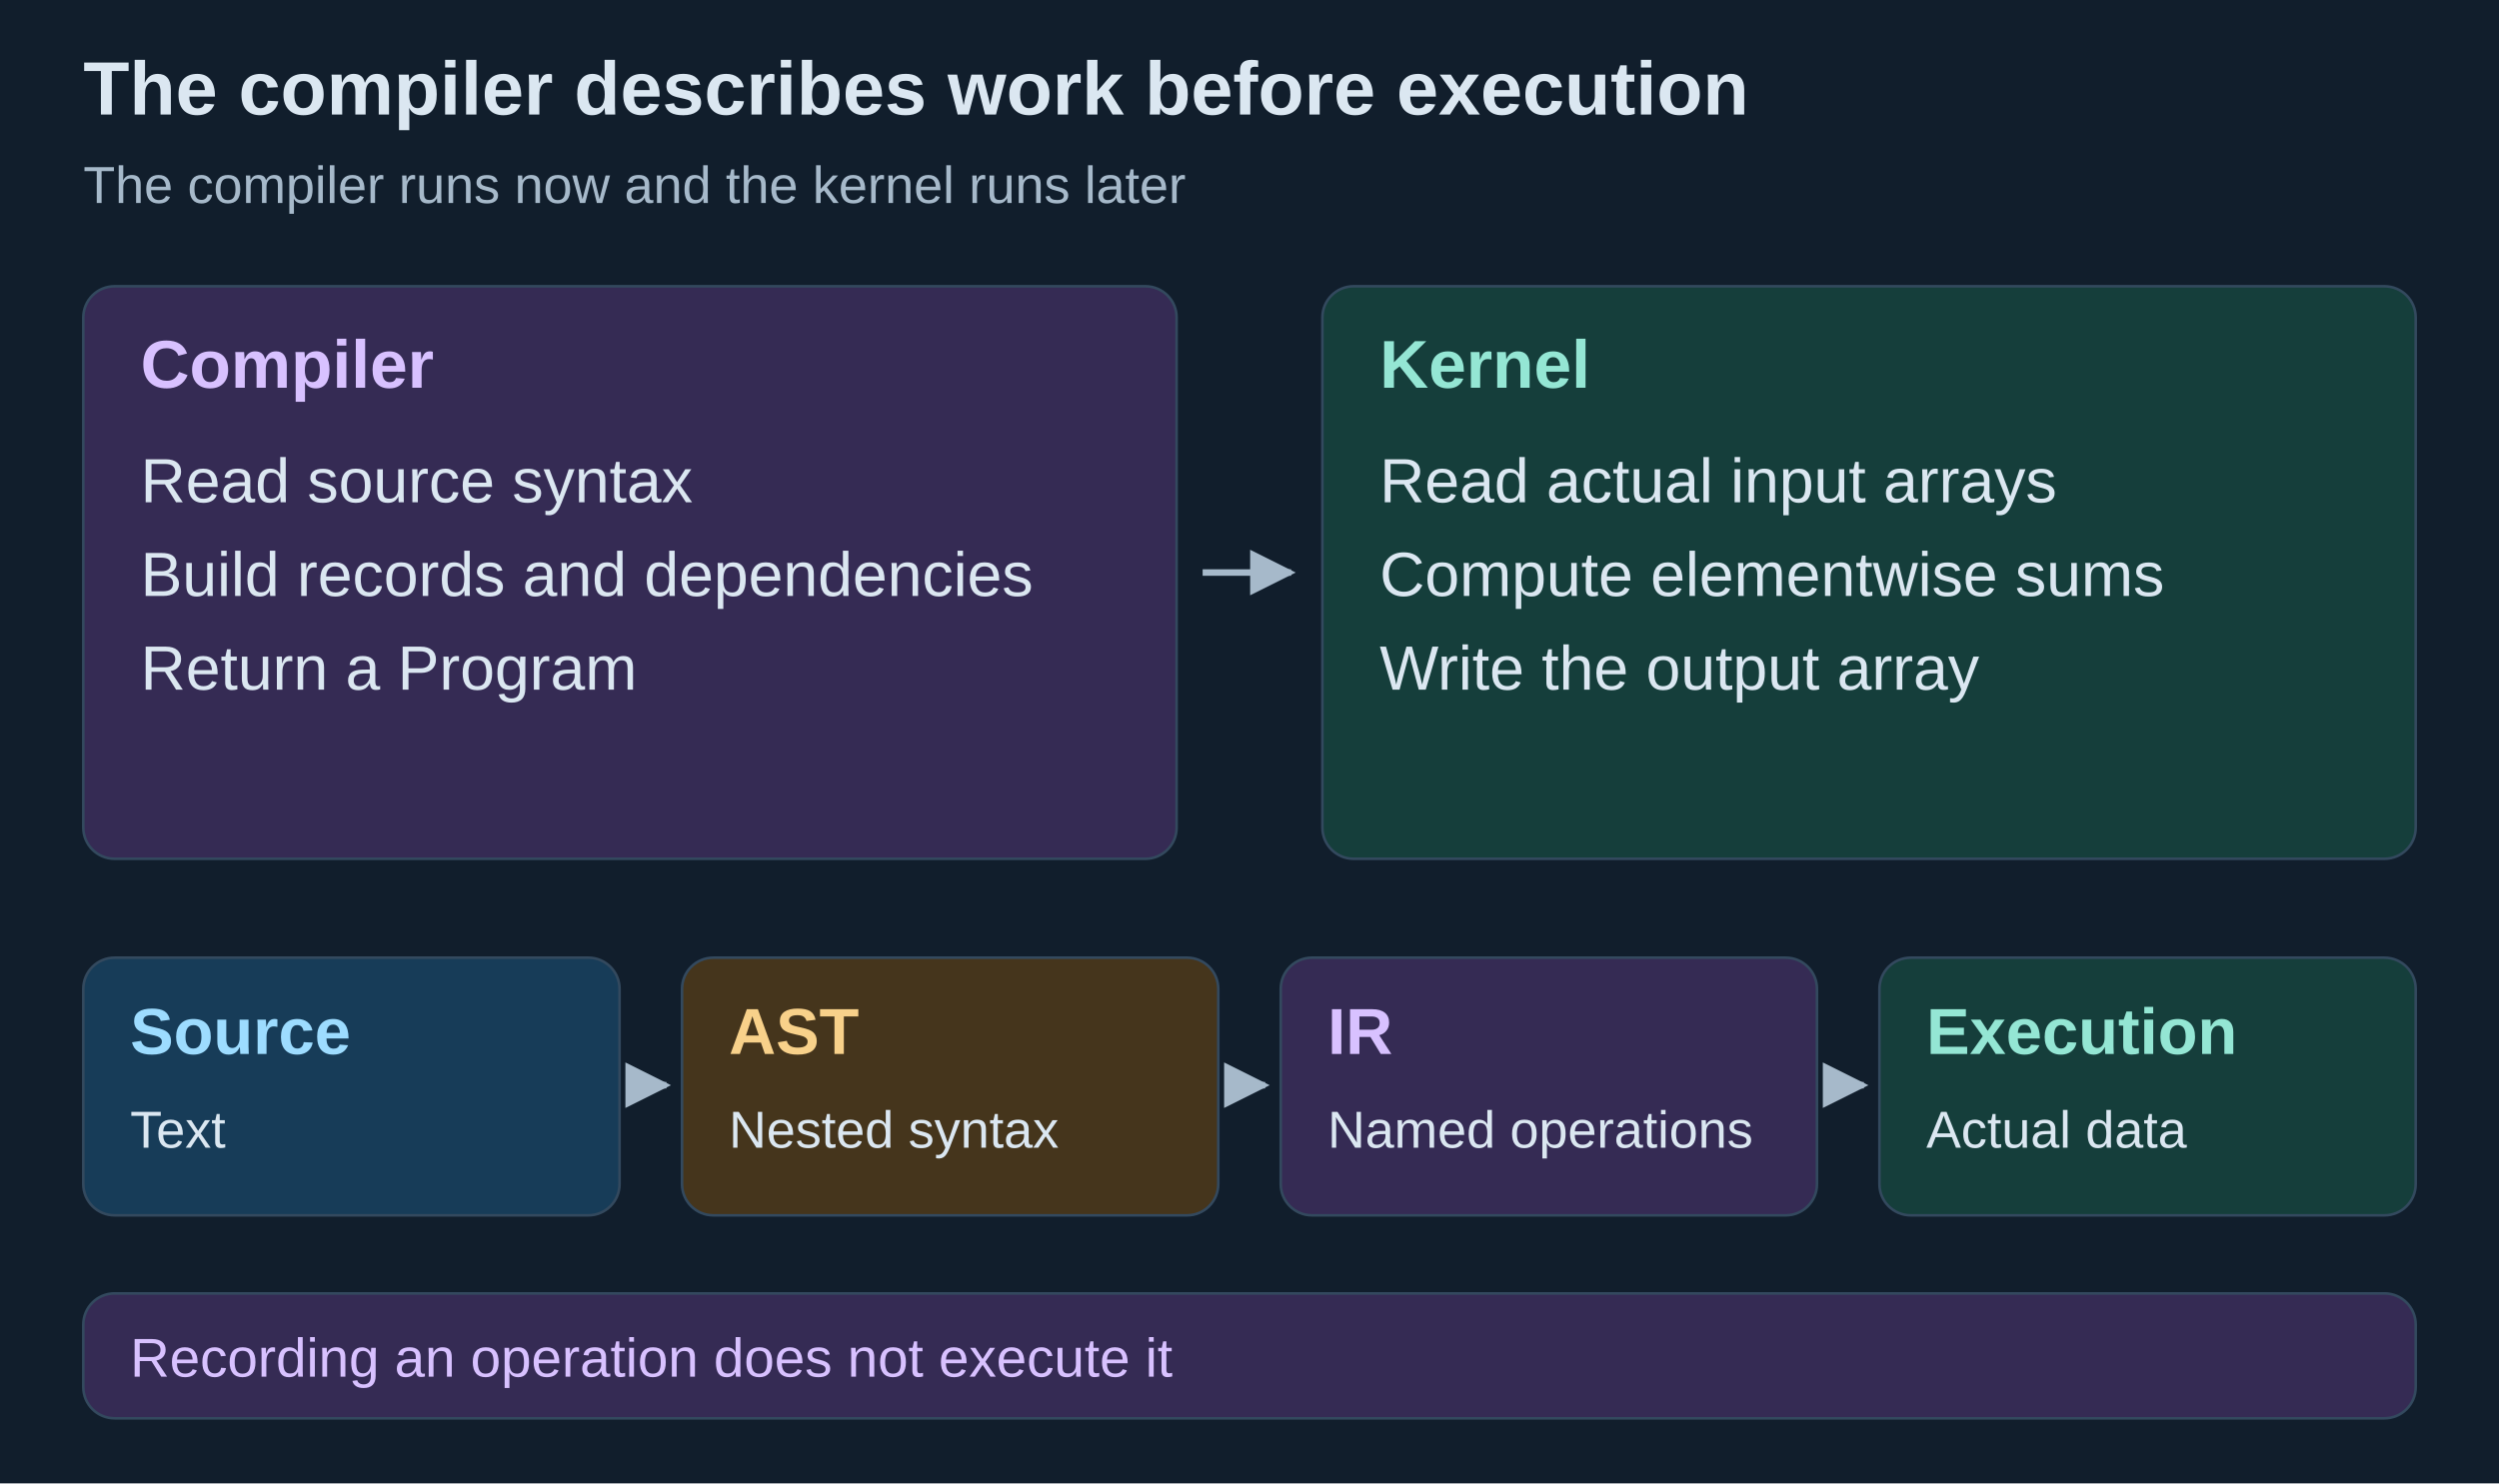
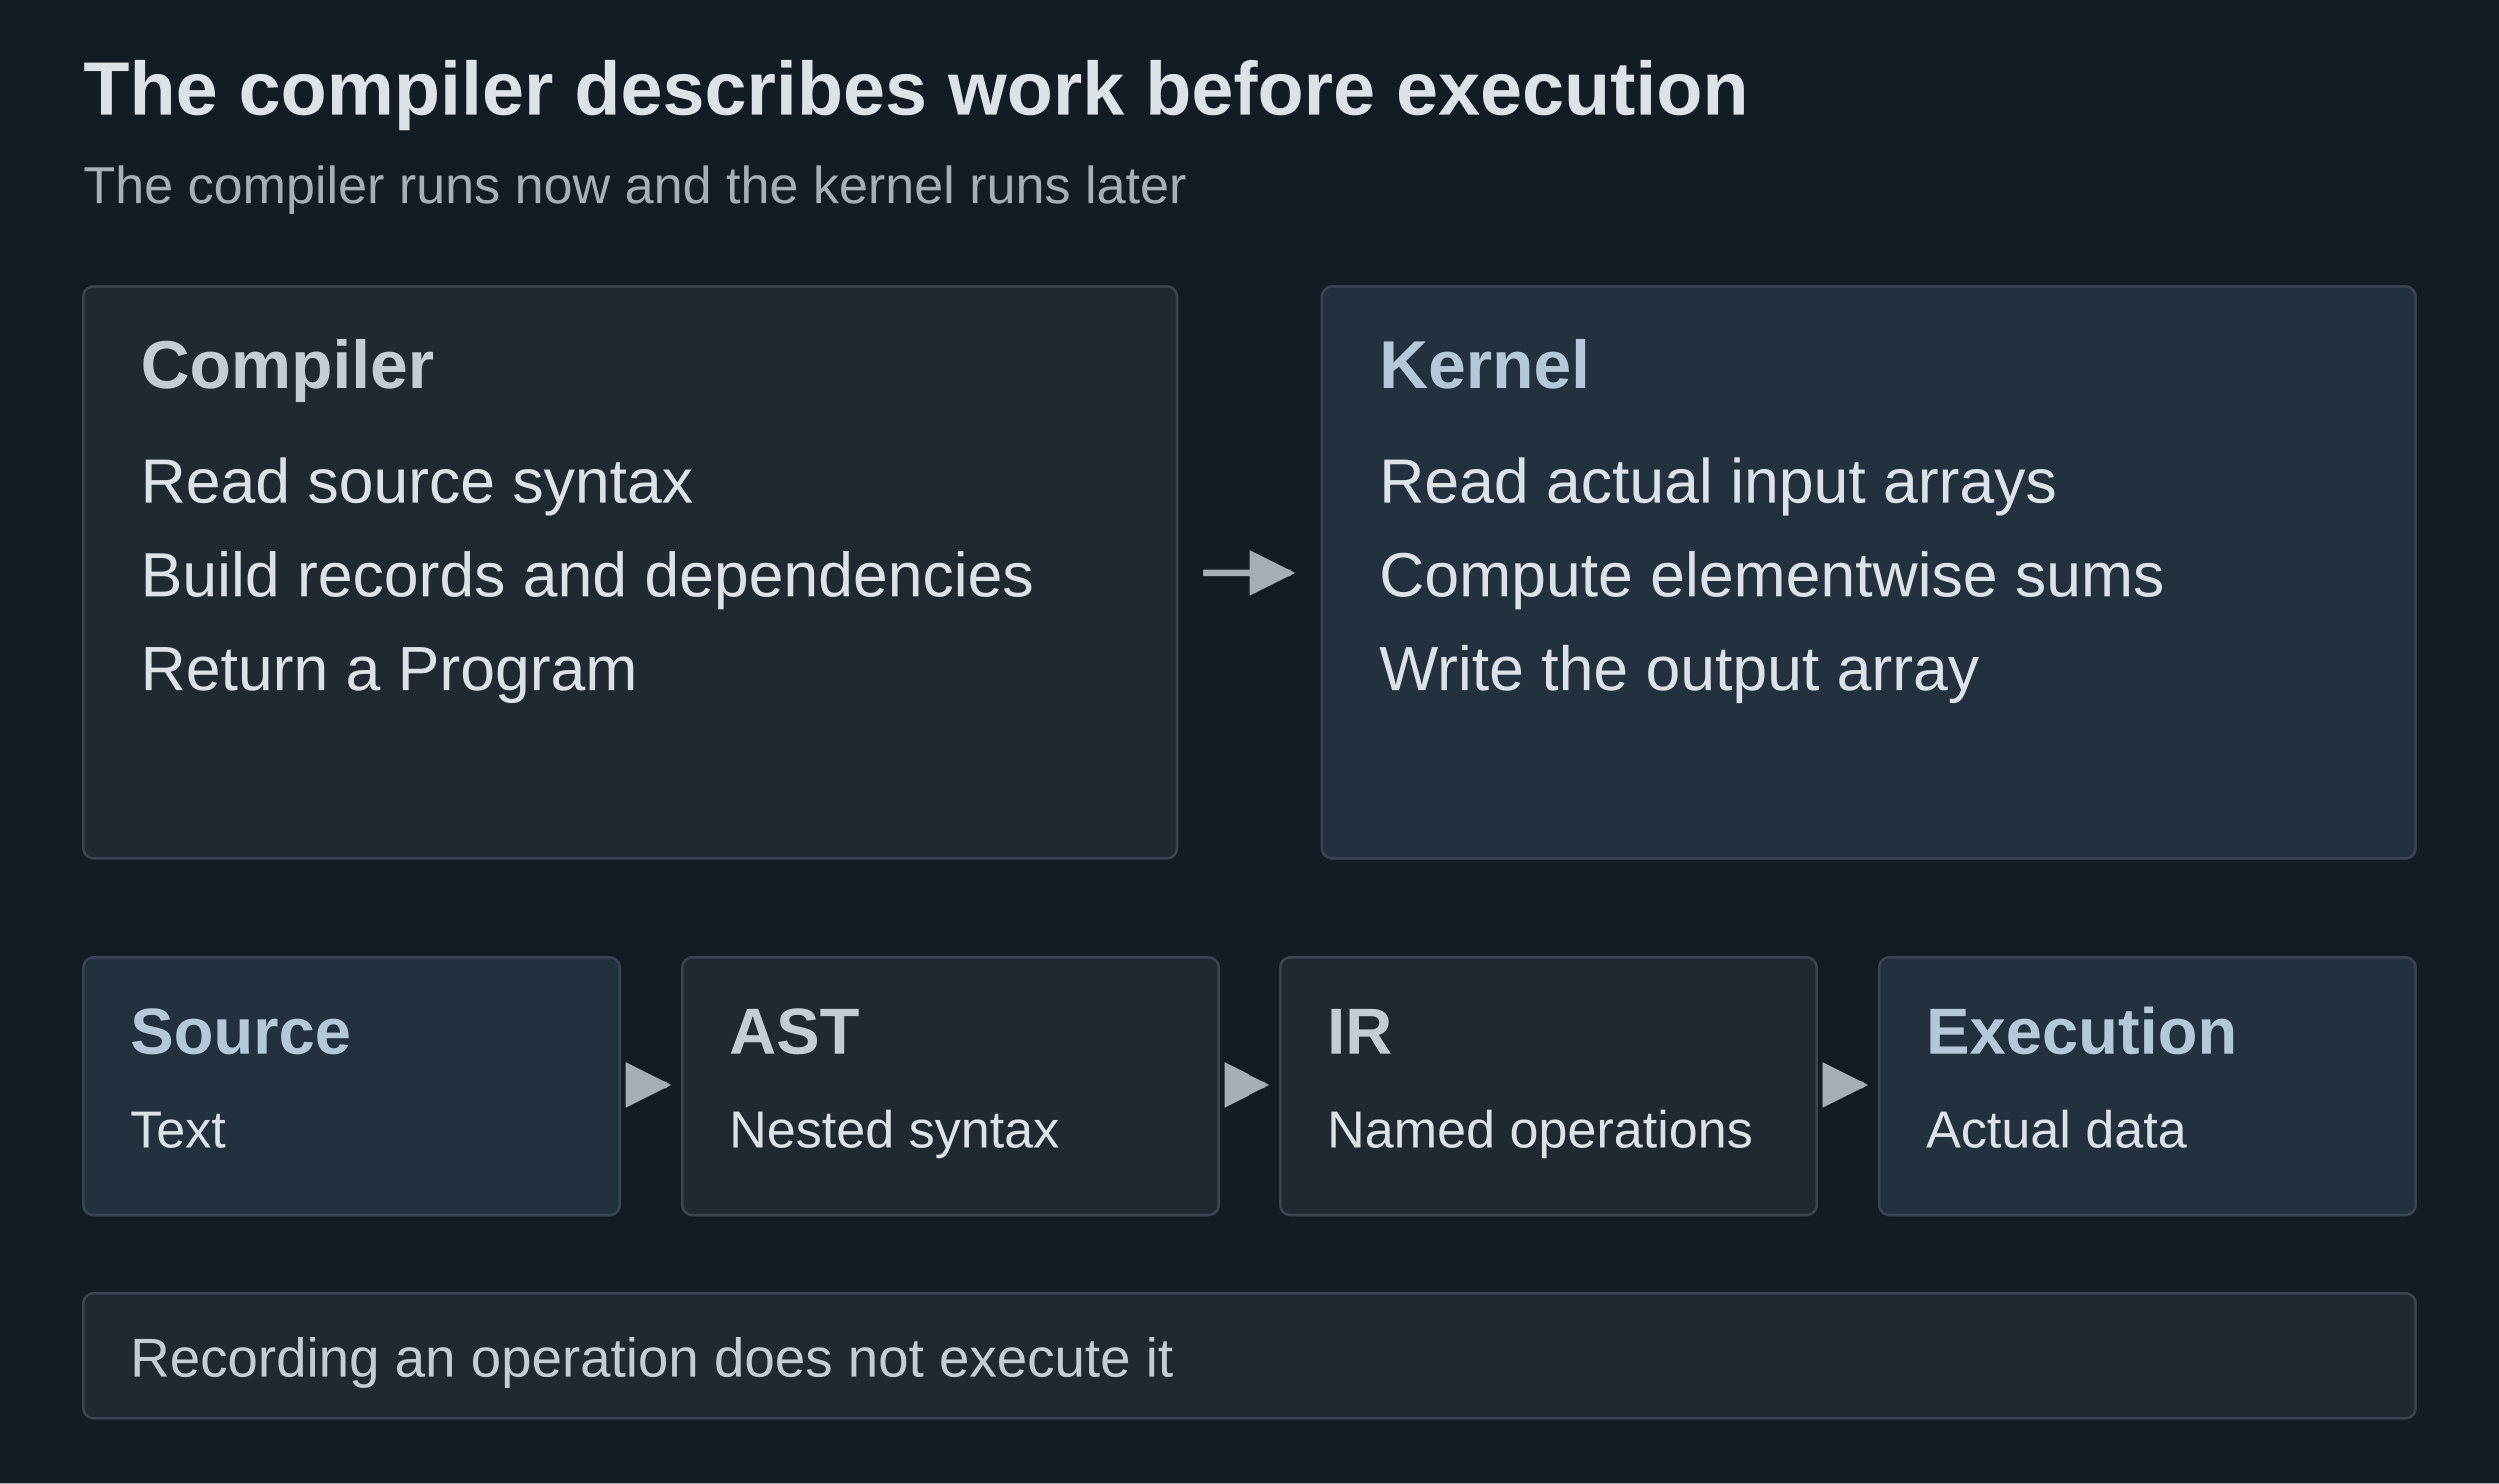
<svg xmlns="http://www.w3.org/2000/svg" width="960" height="570" viewBox="0 0 960 570" role="img" aria-labelledby="title desc">
  <defs>
    <marker id="arrow" viewBox="0 0 10 10" refX="9" refY="5" markerWidth="7" markerHeight="7" orient="auto-start-reverse">
-       <path d="M0 0L10 5L0 10Z" fill="#a6b9ca" />
+       <path d="M0 0L10 5L0 10Z" fill="#a6afb8" />
    </marker>
  </defs>
  <style>text{font-family:Arial,Helvetica,sans-serif}.code{font-family:Consolas,"DejaVu Sans Mono",monospace}</style>
-   <rect width="960" height="570" fill="#111e2c" />
-   <text x="32" y="44" font-size="29" fill="#dbe7f1" font-weight="700">The compiler describes work before execution</text>
-   <text x="32" y="78" font-size="20" fill="#a6b9ca">The compiler runs now and the kernel runs later</text>
-   <rect x="32" y="110" width="420" height="220" rx="12" fill="#352b54" stroke="#33495e" />
-   <text x="54" y="149" font-size="26" fill="#d8c1ff" font-weight="700">Compiler</text>
-   <text x="54" y="193" font-size="24" fill="#dbe7f1">Read source syntax</text>
-   <text x="54" y="229" font-size="24" fill="#dbe7f1">Build records and dependencies</text>
-   <text x="54" y="265" font-size="24" fill="#dbe7f1">Return a Program</text>
-   <rect x="508" y="110" width="420" height="220" rx="12" fill="#153e3b" stroke="#33495e" />
-   <text x="530" y="149" font-size="26" fill="#94e6d4" font-weight="700">Kernel</text>
-   <text x="530" y="193" font-size="24" fill="#dbe7f1">Read actual input arrays</text>
-   <text x="530" y="229" font-size="24" fill="#dbe7f1">Compute elementwise sums</text>
-   <text x="530" y="265" font-size="24" fill="#dbe7f1">Write the output array</text>
-   <path d="M462 220L496 220" stroke="#a6b9ca" stroke-width="2.5" fill="none" marker-end="url(#arrow)" />
-   <rect x="32" y="368" width="206" height="99" rx="12" fill="#173c58" stroke="#33495e" />
-   <text x="50" y="405" font-size="25" fill="#9ddcff" font-weight="700">Source</text>
-   <text x="50" y="441" font-size="20" fill="#dbe7f1">Text</text>
-   <rect x="262" y="368" width="206" height="99" rx="12" fill="#45351c" stroke="#33495e" />
-   <text x="280" y="405" font-size="25" fill="#f8d18a" font-weight="700">AST</text>
-   <text x="280" y="441" font-size="20" fill="#dbe7f1">Nested syntax</text>
-   <rect x="492" y="368" width="206" height="99" rx="12" fill="#352b54" stroke="#33495e" />
-   <text x="510" y="405" font-size="25" fill="#d8c1ff" font-weight="700">IR</text>
-   <text x="510" y="441" font-size="20" fill="#dbe7f1">Named operations</text>
-   <rect x="722" y="368" width="206" height="99" rx="12" fill="#153e3b" stroke="#33495e" />
-   <text x="740" y="405" font-size="25" fill="#94e6d4" font-weight="700">Execution</text>
-   <text x="740" y="441" font-size="20" fill="#dbe7f1">Actual data</text>
-   <path d="M242 417L256 417" stroke="#a6b9ca" stroke-width="2.5" fill="none" marker-end="url(#arrow)" />
-   <path d="M472 417L486 417" stroke="#a6b9ca" stroke-width="2.5" fill="none" marker-end="url(#arrow)" />
-   <path d="M702 417L716 417" stroke="#a6b9ca" stroke-width="2.5" fill="none" marker-end="url(#arrow)" />
-   <rect x="32" y="497" width="896" height="48" rx="12" fill="#352b54" stroke="#33495e" />
-   <text x="50" y="529" font-size="21" fill="#d8c1ff">Recording an operation does not execute it</text>
+   <rect width="960" height="570" fill="#131b24" />
+   <text x="32" y="44" font-size="29" fill="#dde2e7" font-weight="700">The compiler describes work before execution</text>
+   <text x="32" y="78" font-size="20" fill="#a6afb8">The compiler runs now and the kernel runs later</text>
+   <rect x="32" y="110" width="420" height="220" rx="4" fill="#202932" stroke="#3a4551" />
+   <text x="54" y="149" font-size="26" fill="#c4ccd4" font-weight="700">Compiler</text>
+   <text x="54" y="193" font-size="24" fill="#dde2e7">Read source syntax</text>
+   <text x="54" y="229" font-size="24" fill="#dde2e7">Build records and dependencies</text>
+   <text x="54" y="265" font-size="24" fill="#dde2e7">Return a Program</text>
+   <rect x="508" y="110" width="420" height="220" rx="4" fill="#23313f" stroke="#3a4551" />
+   <text x="530" y="149" font-size="26" fill="#b4c8d8" font-weight="700">Kernel</text>
+   <text x="530" y="193" font-size="24" fill="#dde2e7">Read actual input arrays</text>
+   <text x="530" y="229" font-size="24" fill="#dde2e7">Compute elementwise sums</text>
+   <text x="530" y="265" font-size="24" fill="#dde2e7">Write the output array</text>
+   <path d="M462 220L496 220" stroke="#a6afb8" stroke-width="2.5" fill="none" marker-end="url(#arrow)" />
+   <rect x="32" y="368" width="206" height="99" rx="4" fill="#23313f" stroke="#3a4551" />
+   <text x="50" y="405" font-size="25" fill="#b4c8d8" font-weight="700">Source</text>
+   <text x="50" y="441" font-size="20" fill="#dde2e7">Text</text>
+   <rect x="262" y="368" width="206" height="99" rx="4" fill="#202932" stroke="#3a4551" />
+   <text x="280" y="405" font-size="25" fill="#c4ccd4" font-weight="700">AST</text>
+   <text x="280" y="441" font-size="20" fill="#dde2e7">Nested syntax</text>
+   <rect x="492" y="368" width="206" height="99" rx="4" fill="#202932" stroke="#3a4551" />
+   <text x="510" y="405" font-size="25" fill="#c4ccd4" font-weight="700">IR</text>
+   <text x="510" y="441" font-size="20" fill="#dde2e7">Named operations</text>
+   <rect x="722" y="368" width="206" height="99" rx="4" fill="#23313f" stroke="#3a4551" />
+   <text x="740" y="405" font-size="25" fill="#b4c8d8" font-weight="700">Execution</text>
+   <text x="740" y="441" font-size="20" fill="#dde2e7">Actual data</text>
+   <path d="M242 417L256 417" stroke="#a6afb8" stroke-width="2.5" fill="none" marker-end="url(#arrow)" />
+   <path d="M472 417L486 417" stroke="#a6afb8" stroke-width="2.5" fill="none" marker-end="url(#arrow)" />
+   <path d="M702 417L716 417" stroke="#a6afb8" stroke-width="2.5" fill="none" marker-end="url(#arrow)" />
+   <rect x="32" y="497" width="896" height="48" rx="4" fill="#202932" stroke="#3a4551" />
+   <text x="50" y="529" font-size="21" fill="#c4ccd4">Recording an operation does not execute it</text>
</svg>
